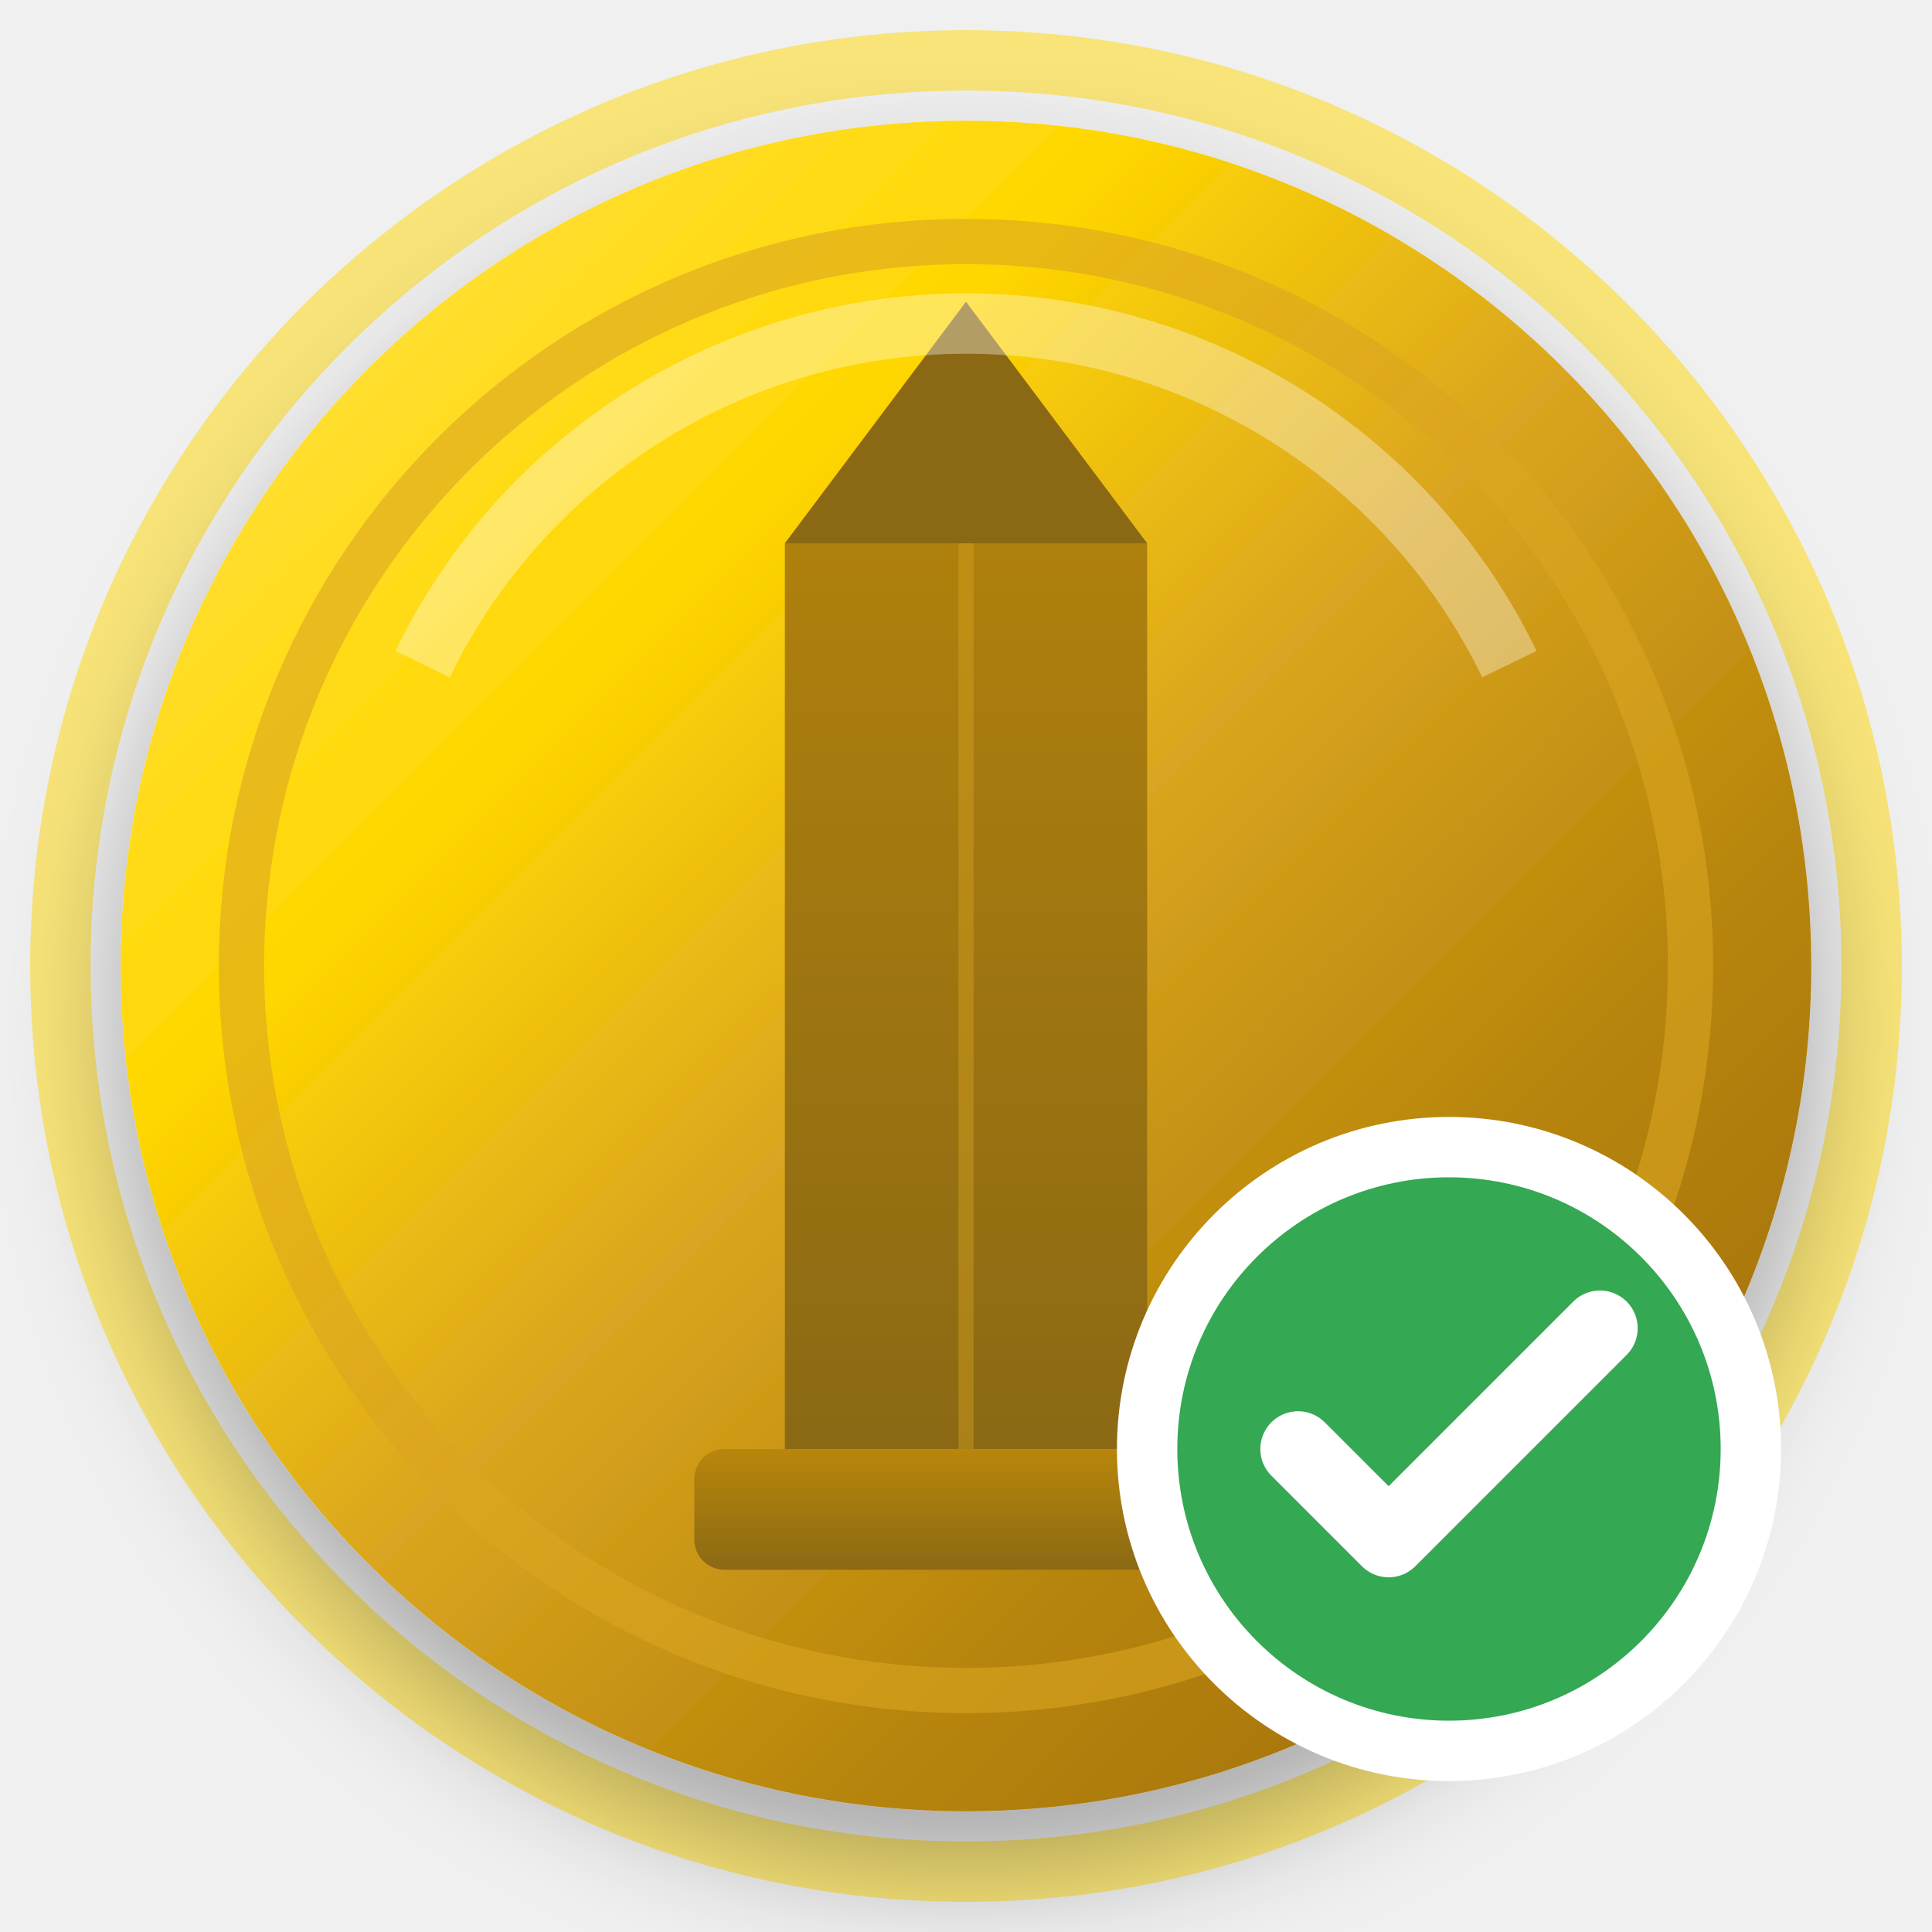
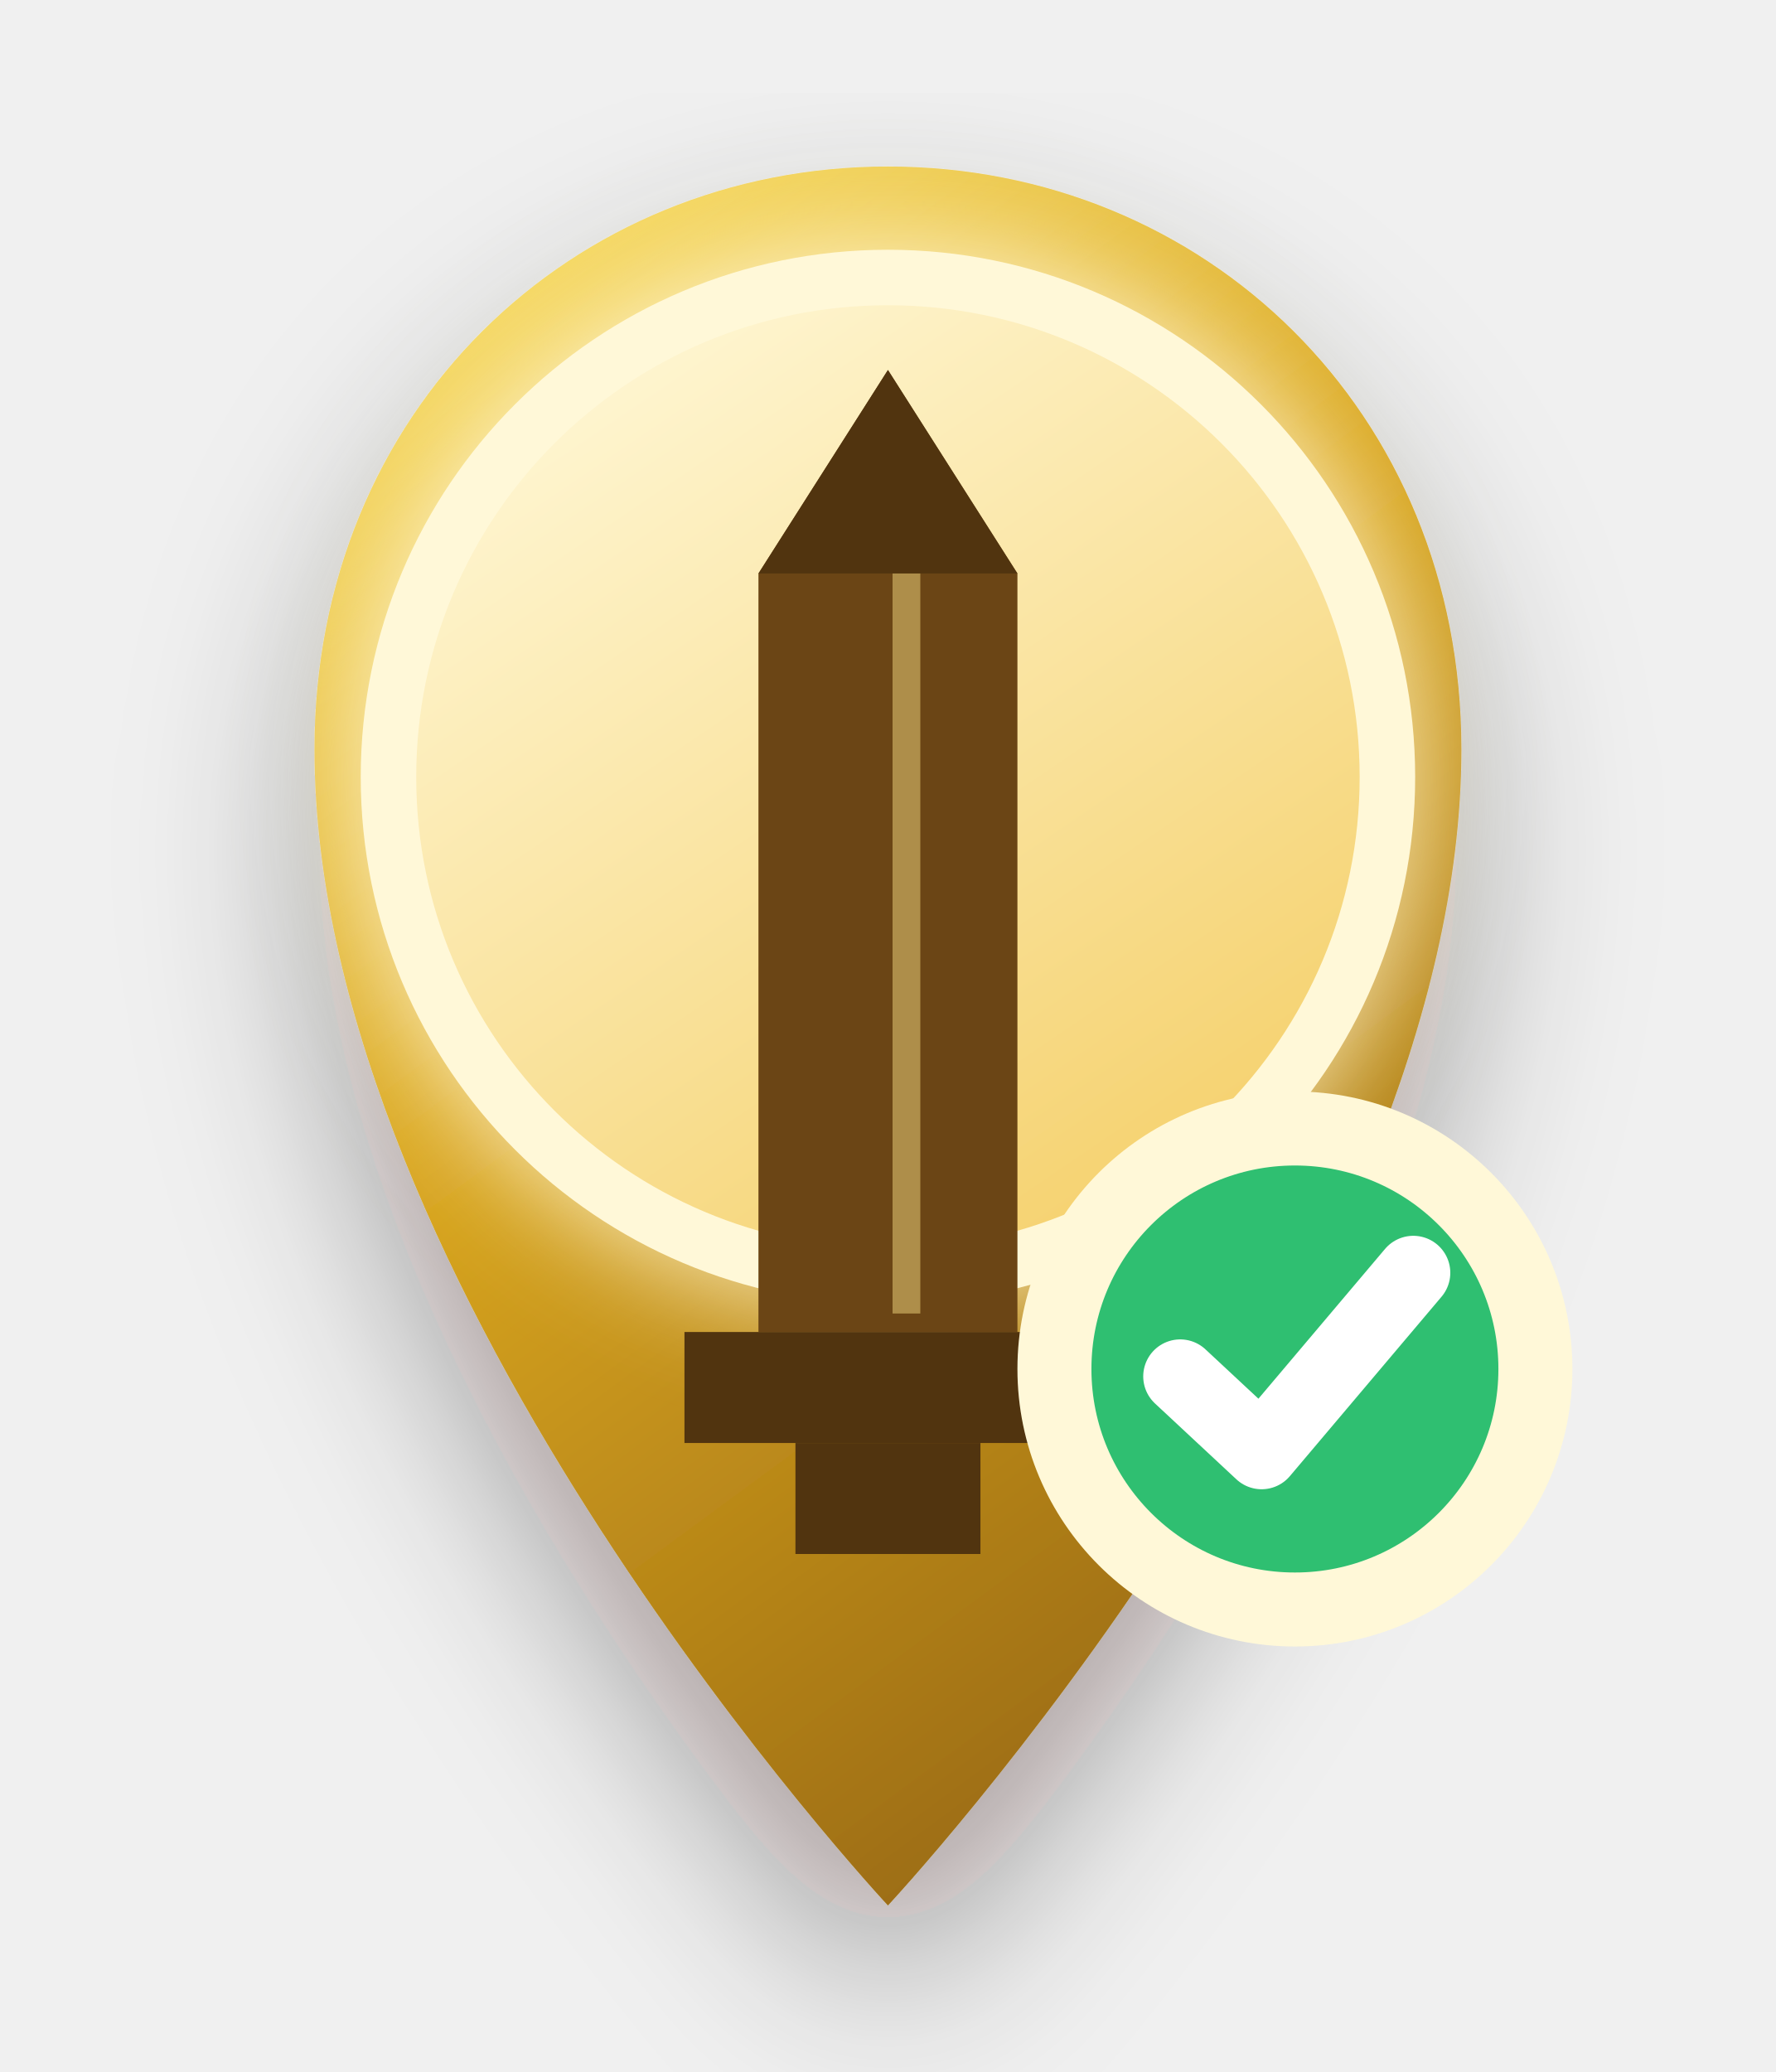
- <svg xmlns="http://www.w3.org/2000/svg" width="64" height="64" viewBox="0 0 64 64" fill="none">
+ <svg xmlns="http://www.w3.org/2000/svg" width="96" height="112" viewBox="0 0 96 112" fill="none">
  <defs>
-     <linearGradient id="goldGradient" x1="0%" y1="0%" x2="100%" y2="100%">
-       <stop offset="0%" style="stop-color:#FFE55C" />
-       <stop offset="30%" style="stop-color:#FFD700" />
-       <stop offset="50%" style="stop-color:#DAA520" />
-       <stop offset="70%" style="stop-color:#B8860B" />
-       <stop offset="100%" style="stop-color:#996515" />
+     <linearGradient id="badge" x1="16" y1="8" x2="80" y2="95" gradientUnits="userSpaceOnUse">
+       <stop stop-color="#FFE978" />
+       <stop offset="0.45" stop-color="#D9A620" />
+       <stop offset="1" stop-color="#8E5F10" />
    </linearGradient>
-     <linearGradient id="darkGold" x1="0%" y1="0%" x2="0%" y2="100%">
-       <stop offset="0%" style="stop-color:#B8860B" />
-       <stop offset="100%" style="stop-color:#8B6914" />
+     <linearGradient id="inner" x1="28" y1="18" x2="68" y2="77" gradientUnits="userSpaceOnUse">
+       <stop stop-color="#FFF8D8" />
+       <stop offset="1" stop-color="#F3C957" />
    </linearGradient>
-     <filter id="shadow" x="-20%" y="-20%" width="140%" height="140%">
-       <feDropShadow dx="0" dy="2" stdDeviation="2" flood-opacity="0.3" />
+     <filter id="shadow" x="0" y="0" width="96" height="112" filterUnits="userSpaceOnUse" color-interpolation-filters="sRGB">
+       <feDropShadow dx="0" dy="5" stdDeviation="5" flood-color="#1A100A" flood-opacity="0.35" />
    </filter>
-     <filter id="glow" x="-30%" y="-30%" width="160%" height="160%">
-       <feGaussianBlur stdDeviation="2" result="coloredBlur" />
+     <filter id="glow" x="-25%" y="-25%" width="150%" height="150%">
+       <feGaussianBlur stdDeviation="3" result="blur" />
      <feMerge>
-         <feMergeNode in="coloredBlur" />
+         <feMergeNode in="blur" />
        <feMergeNode in="SourceGraphic" />
      </feMerge>
    </filter>
  </defs>
-   <circle cx="32" cy="32" r="30" fill="none" stroke="#FFD700" stroke-width="2" opacity="0.5" />
-   <circle cx="32" cy="32" r="28" fill="url(#goldGradient)" filter="url(#shadow)" />
-   <circle cx="32" cy="32" r="24" fill="none" stroke="#DAA520" stroke-width="1.5" opacity="0.6" />
-   <path d="M32 10 L38 18 L38 48 L26 48 L26 18 Z" fill="url(#darkGold)" />
-   <path d="M32 10 L38 18 L26 18 Z" fill="#8B6914" />
-   <rect x="23" y="48" width="18" height="4" rx="1" fill="url(#darkGold)" />
-   <line x1="32" y1="18" x2="32" y2="48" stroke="#DAA520" stroke-width="0.5" opacity="0.4" />
-   <circle cx="48" cy="48" r="10" fill="#34A853" stroke="#FFFFFF" stroke-width="2" />
-   <path d="M43 48 L46 51 L53 44" stroke="#FFFFFF" stroke-width="2.5" stroke-linecap="round" stroke-linejoin="round" fill="none" />
-   <path d="M14 22 A20 20 0 0 1 50 22" fill="none" stroke="rgba(255,255,255,0.35)" stroke-width="2" />
+   <path d="M48 103C48 103 17 69.8 17 40.5C17 22.2 30.9 9 48 9C65.1 9 79 22.2 79 40.5C79 69.8 48 103 48 103Z" fill="url(#badge)" filter="url(#shadow)" />
+   <circle cx="48" cy="42" r="27" fill="url(#inner)" stroke="#FFF8D8" stroke-width="3" filter="url(#glow)" />
+   <path d="M48 20L55 31V72H41V31L48 20Z" fill="#6B4515" />
+   <path d="M48 20L55 31H41L48 20Z" fill="#51340F" />
+   <path d="M37 72H59V78H37V72Z" fill="#51340F" />
+   <path d="M43 78H53V84H43V78Z" fill="#51340F" />
+   <path d="M49 31V71" stroke="#FFE78B" stroke-opacity="0.45" stroke-width="1.5" />
+   <circle cx="70" cy="74" r="13" fill="#2FBF71" stroke="#FFF8D8" stroke-width="4" />
+   <path d="M63.8 74.4L68.2 78.5L76.4 68.8" stroke="white" stroke-width="4" stroke-linecap="round" stroke-linejoin="round" />
</svg>
